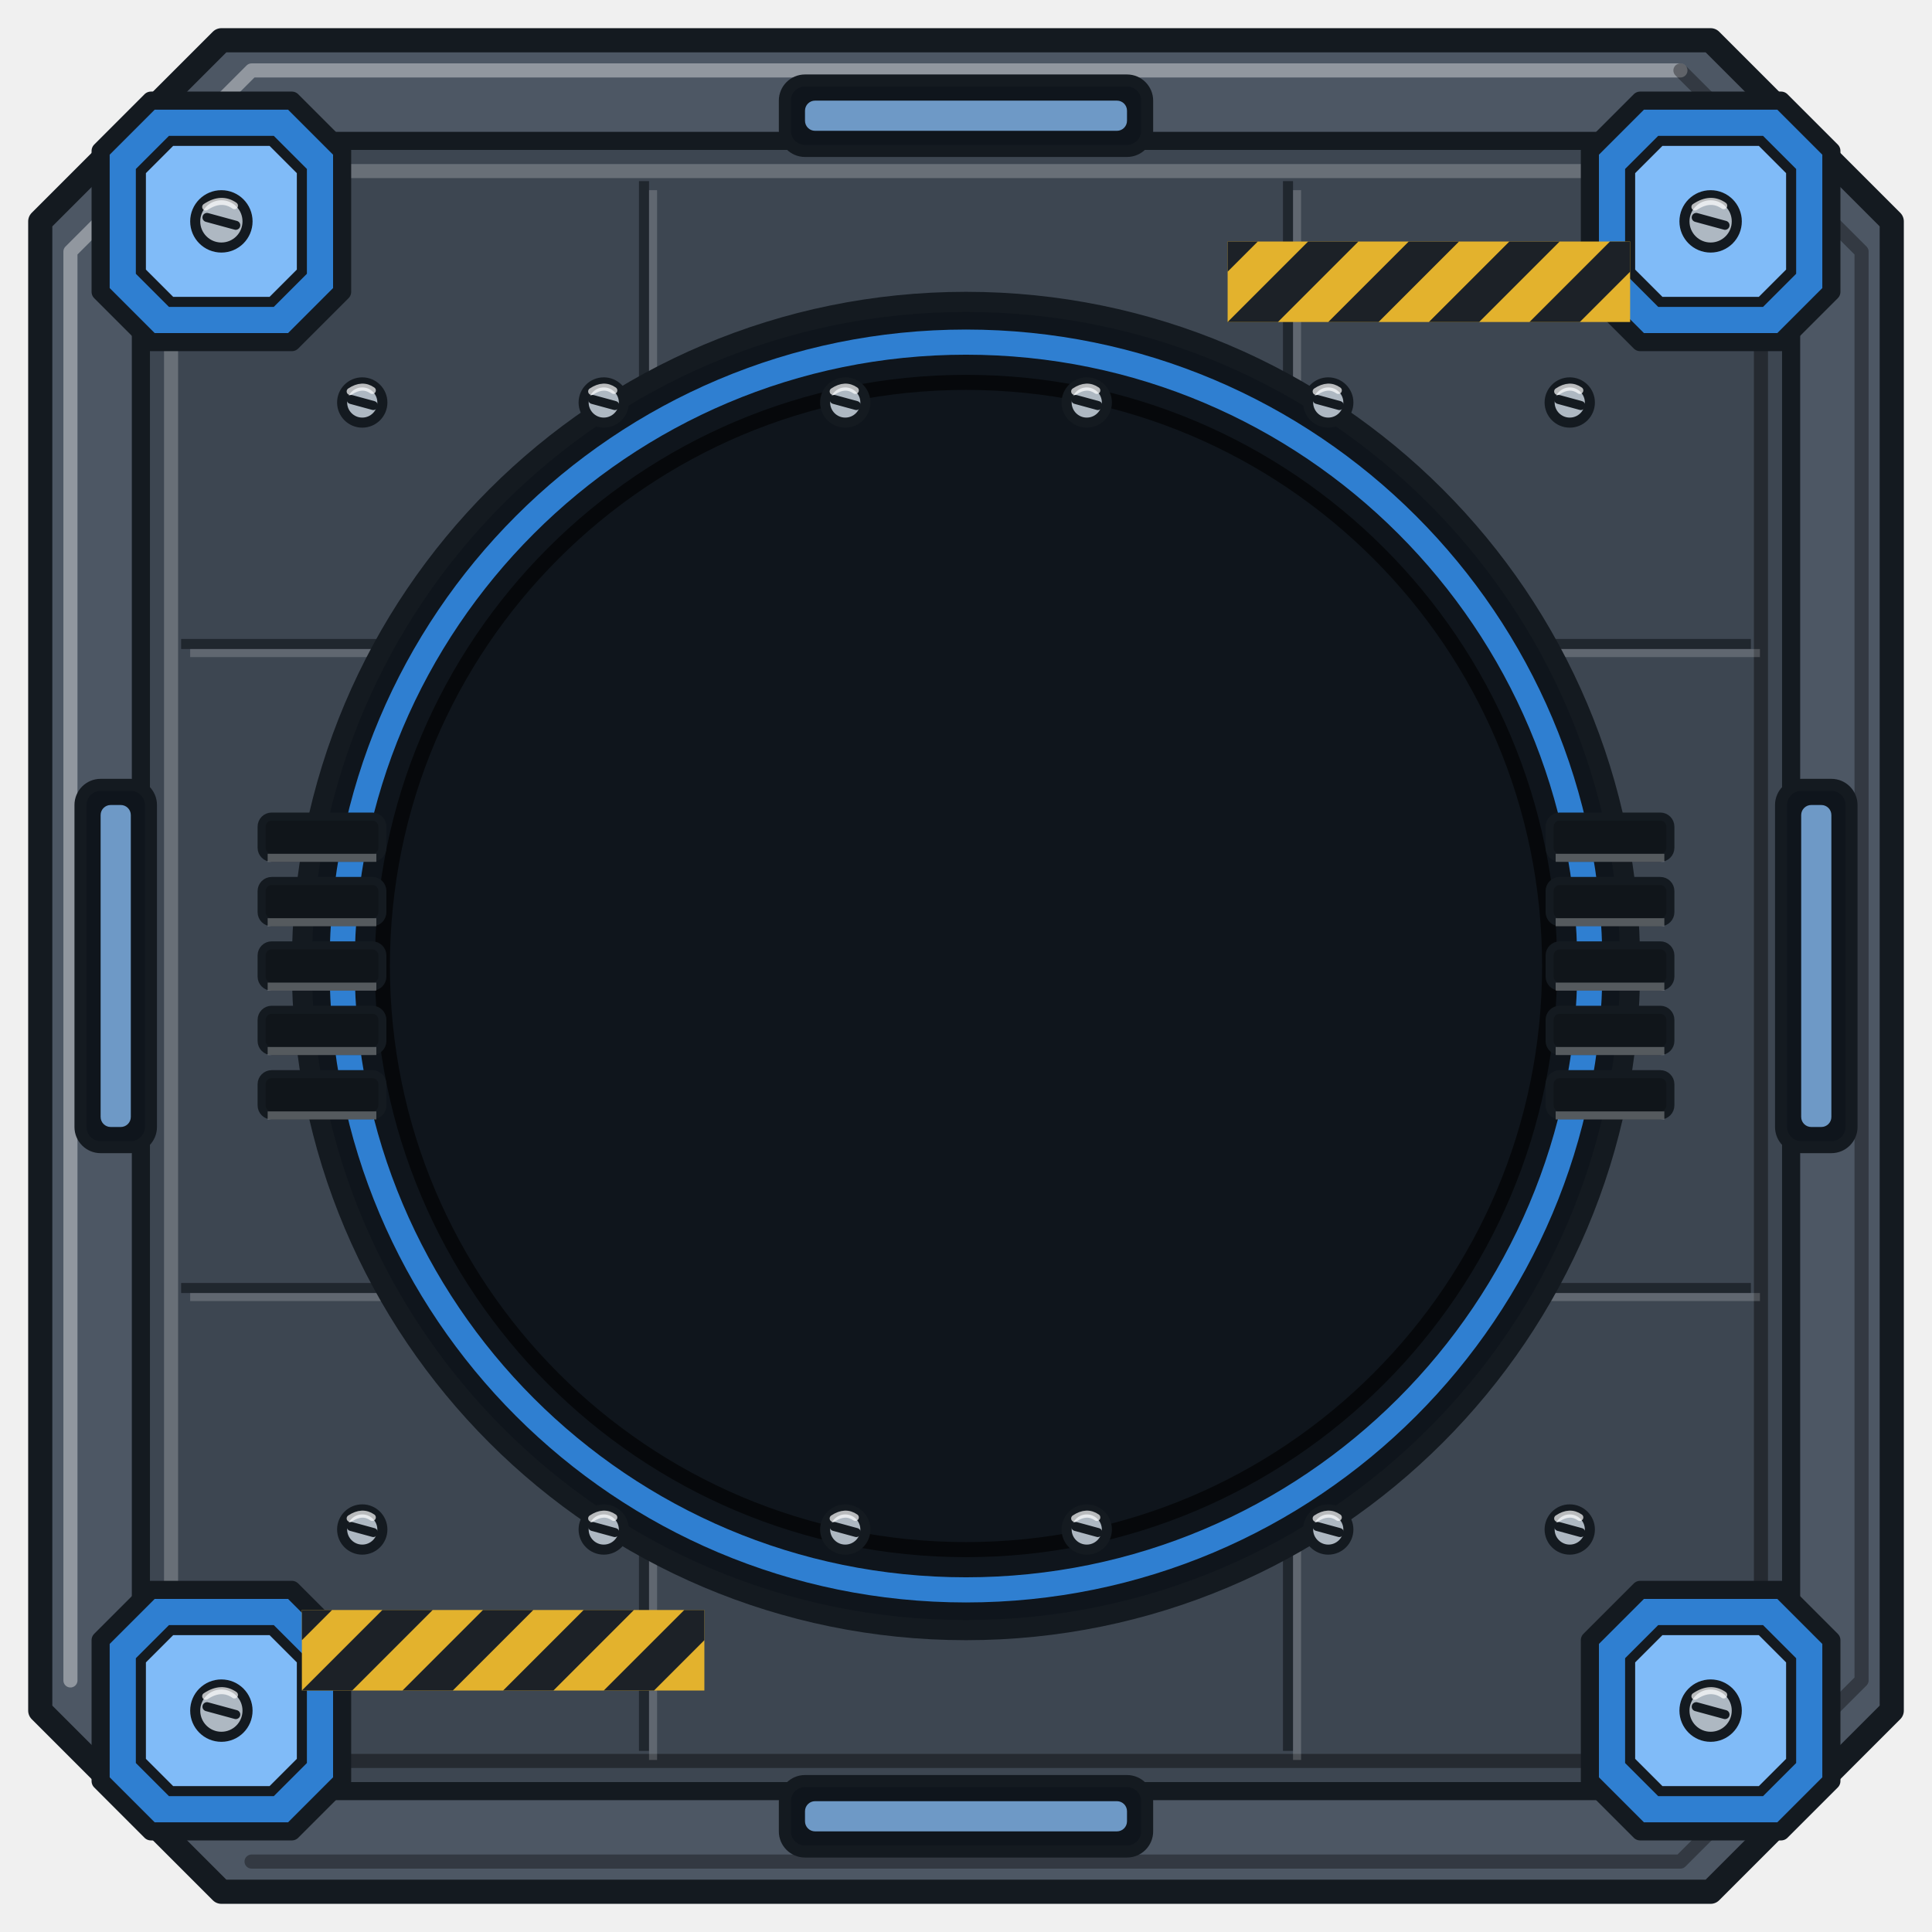
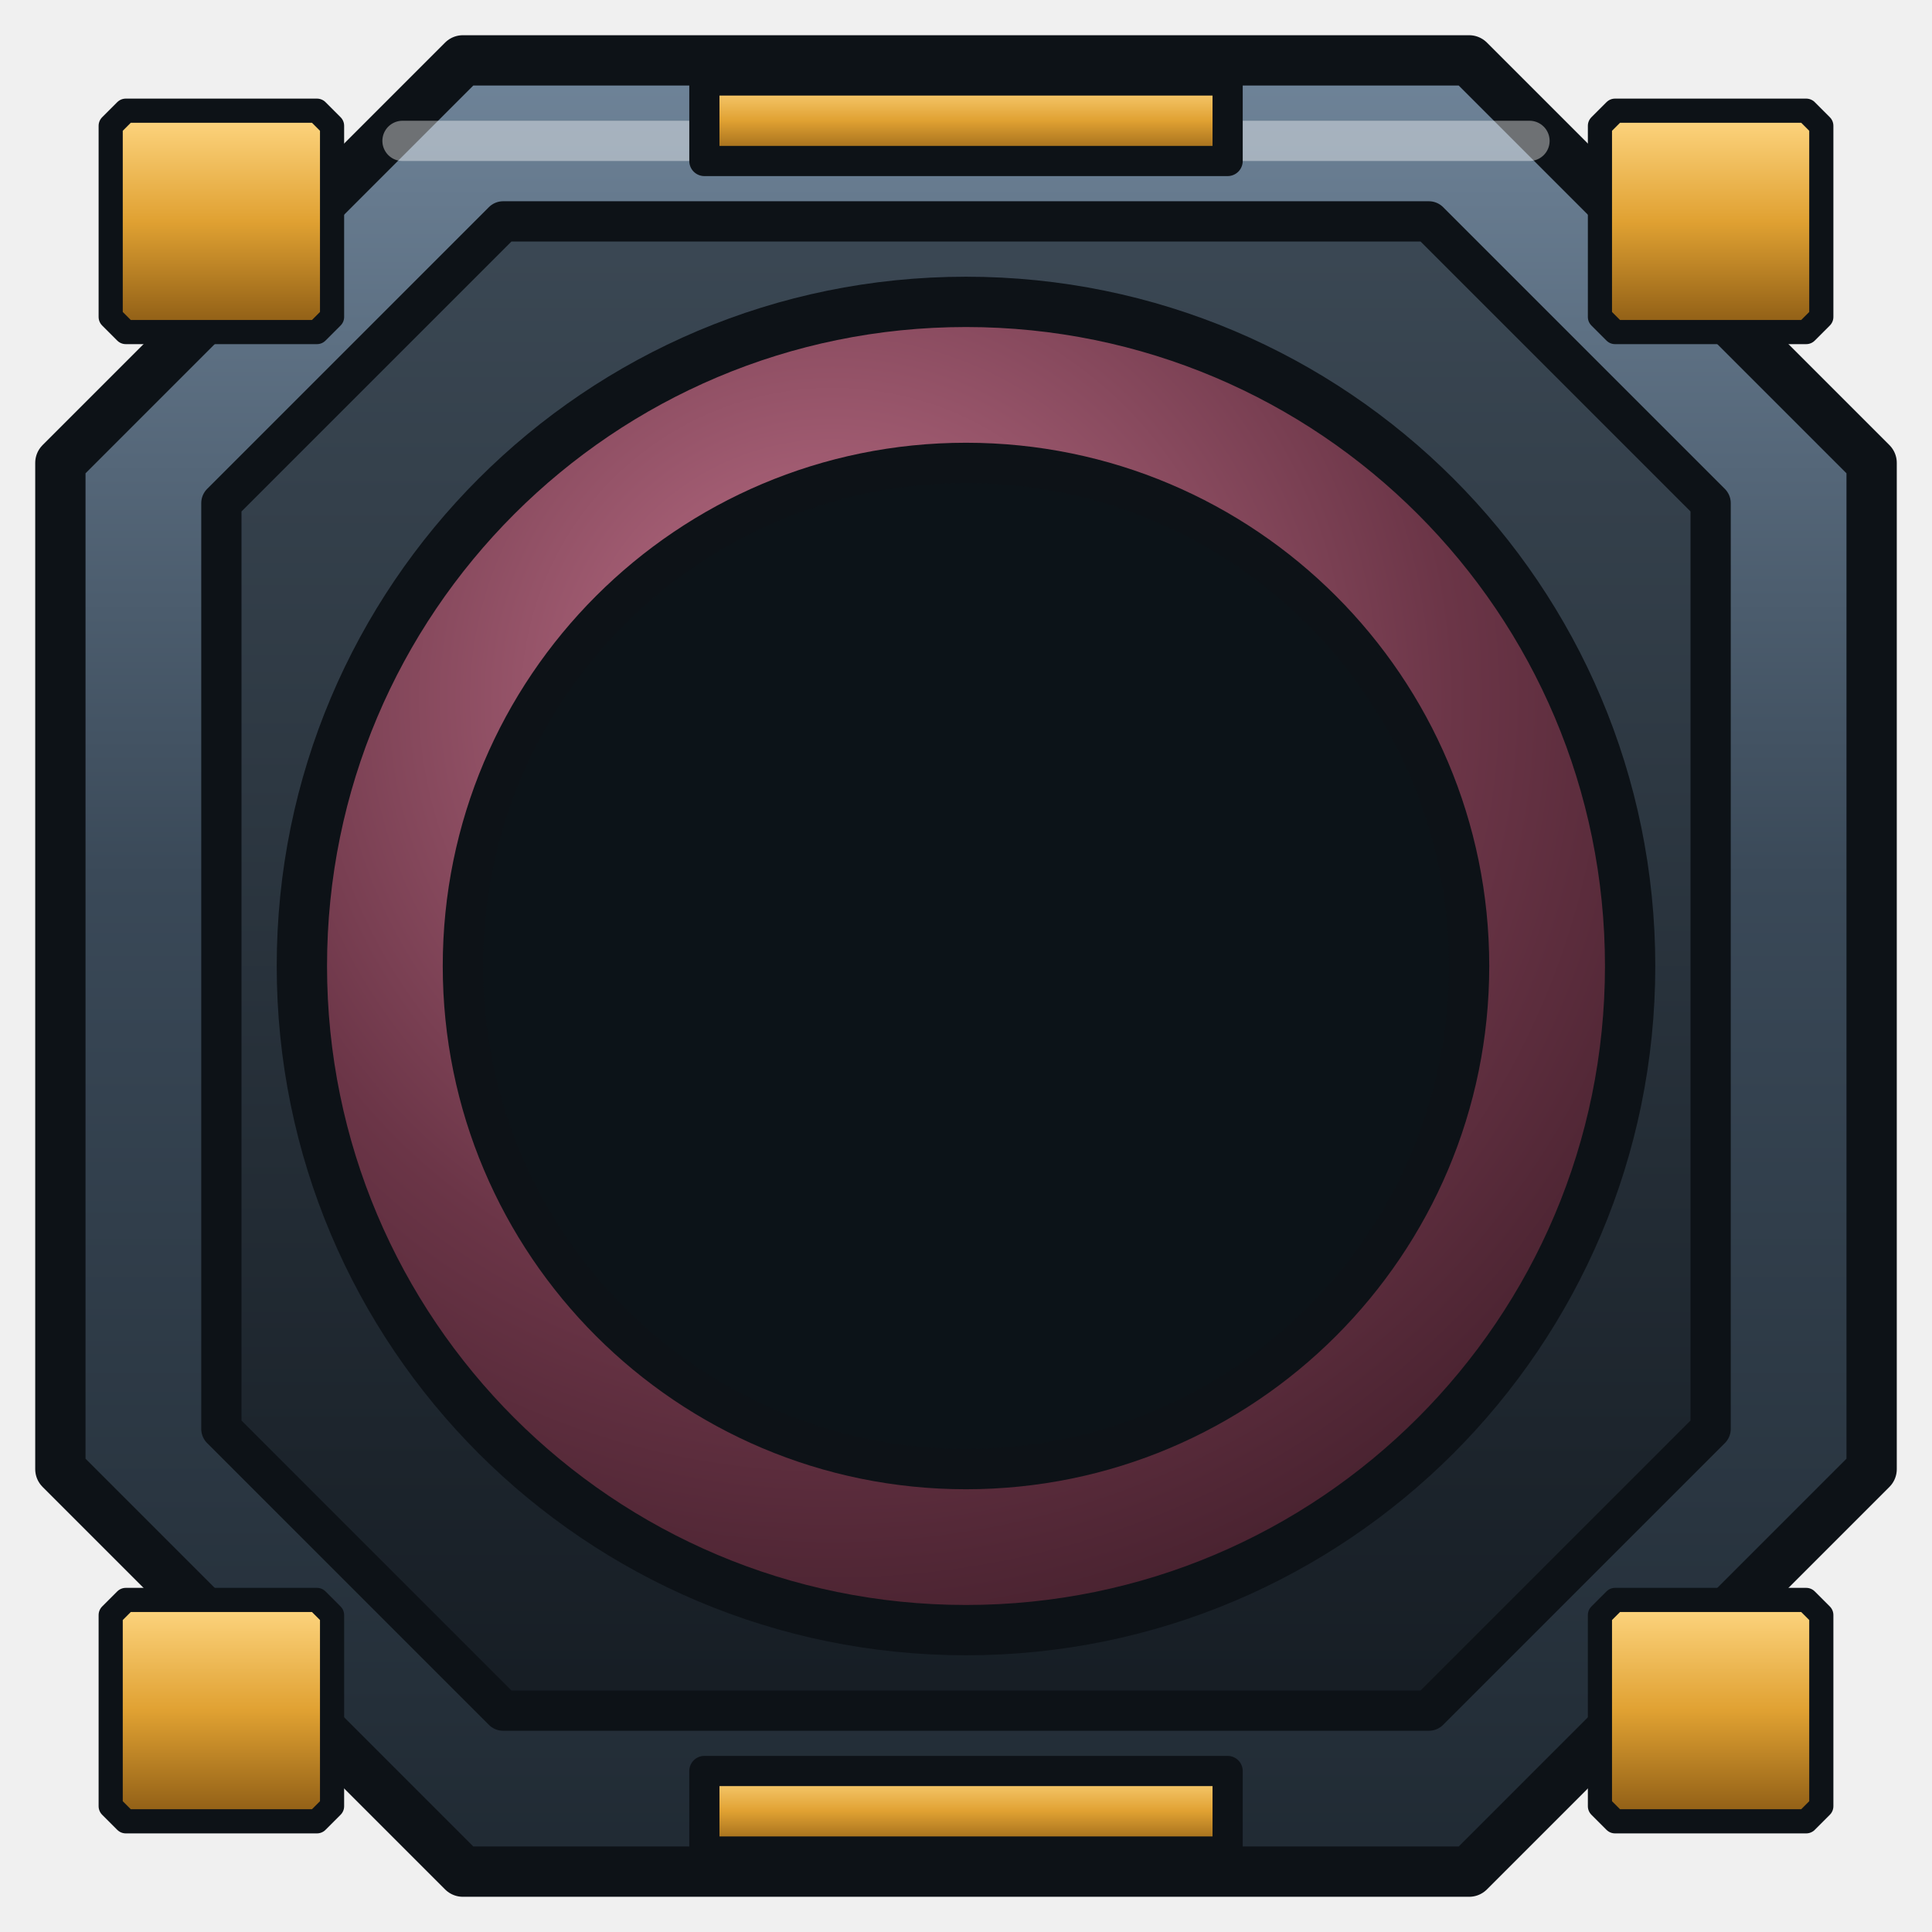
<svg xmlns="http://www.w3.org/2000/svg" viewBox="0 0 192 192" width="192" height="192">
-   <path d="M22 4 L170 4 L188 22 L188 170 L170 188 L22 188 L4 170 L4 22 Z" fill="#4d5764" stroke="#141a20" stroke-width="2.4" stroke-linejoin="round" />
-   <path d="M7 167 L7 25 L25 7 L167 7" fill="none" stroke="#ffffff" stroke-opacity="0.38" stroke-width="1.4" stroke-linejoin="round" stroke-linecap="round" />
-   <path d="M167 7 L185 25 L185 167 L167 185 L25 185" fill="none" stroke="#000000" stroke-opacity="0.34" stroke-width="1.4" stroke-linejoin="round" stroke-linecap="round" />
-   <path d="M26 14 L166 14 L178 26 L178 166 L166 178 L26 178 L14 166 L14 26 Z" fill="#3d4651" stroke="#141a20" stroke-width="1.8" stroke-linejoin="round" />
-   <path d="M17 163 L17 29 L29 17 L163 17" fill="none" stroke="#ffffff" stroke-opacity="0.22" stroke-width="1.4" stroke-linejoin="round" stroke-linecap="round" />
-   <path d="M163 17 L175 29 L175 163 L163 175 L29 175" fill="none" stroke="#000000" stroke-opacity="0.4" stroke-width="1.4" stroke-linejoin="round" stroke-linecap="round" />
-   <path d="M64 18 L64 174" stroke="#141a20" stroke-opacity=".7" stroke-width="1" />
-   <path d="M64.9 18.9 L64.9 174.9" stroke="#fff" stroke-opacity=".18" stroke-width=".8" />
-   <path d="M18 64 L174 64" stroke="#141a20" stroke-opacity=".7" stroke-width="1" />
-   <path d="M18.9 64.9 L174.9 64.9" stroke="#fff" stroke-opacity=".18" stroke-width=".8" />
-   <path d="M128 18 L128 174" stroke="#141a20" stroke-opacity=".7" stroke-width="1" />
-   <path d="M128.9 18.9 L128.9 174.9" stroke="#fff" stroke-opacity=".18" stroke-width=".8" />
-   <path d="M18 128 L174 128" stroke="#141a20" stroke-opacity=".7" stroke-width="1" />
-   <path d="M18.9 128.9 L174.9 128.9" stroke="#fff" stroke-opacity=".18" stroke-width=".8" />
-   <circle cx="96" cy="96" r="66" fill="#0f151c" stroke="#141a20" stroke-width="2" />
-   <circle cx="96" cy="96" r="62" fill="none" stroke="#2f7fd1" stroke-width="2.5" />
-   <circle cx="96" cy="96" r="58" fill="none" stroke="#000" stroke-opacity=".6" stroke-width="1.5" />
-   <path d="M15 10 L29 10 L34 15 L34 29 L29 34 L15 34 L10 29 L10 15 Z" fill="#2f7fd1" stroke="#141a20" stroke-width="1.8" stroke-linejoin="round" />
-   <path d="M17 14 L27 14 L30 17 L30 27 L27 30 L17 30 L14 27 L14 17 Z" fill="#8ec5ff" fill-opacity=".85" stroke="#141a20" stroke-width="1" />
-   <circle cx="22" cy="22" r="2.6" fill="#aeb8c2" stroke="#141a20" stroke-width="1" />
-   <path d="M20.57 21.61 L23.43 22.39" stroke="#141a20" stroke-width=".9" stroke-linecap="round" />
-   <path d="M20.44 20.57 Q22 19.53 23.3 20.44" fill="none" stroke="#fff" stroke-opacity=".7" stroke-width=".7" stroke-linecap="round" />
-   <path d="M163 10 L177 10 L182 15 L182 29 L177 34 L163 34 L158 29 L158 15 Z" fill="#2f7fd1" stroke="#141a20" stroke-width="1.8" stroke-linejoin="round" />
-   <path d="M165 14 L175 14 L178 17 L178 27 L175 30 L165 30 L162 27 L162 17 Z" fill="#8ec5ff" fill-opacity=".85" stroke="#141a20" stroke-width="1" />
-   <circle cx="170" cy="22" r="2.6" fill="#aeb8c2" stroke="#141a20" stroke-width="1" />
-   <path d="M168.57 21.61 L171.43 22.39" stroke="#141a20" stroke-width=".9" stroke-linecap="round" />
-   <path d="M168.44 20.57 Q170 19.53 171.3 20.44" fill="none" stroke="#fff" stroke-opacity=".7" stroke-width=".7" stroke-linecap="round" />
-   <path d="M15 158 L29 158 L34 163 L34 177 L29 182 L15 182 L10 177 L10 163 Z" fill="#2f7fd1" stroke="#141a20" stroke-width="1.8" stroke-linejoin="round" />
-   <path d="M17 162 L27 162 L30 165 L30 175 L27 178 L17 178 L14 175 L14 165 Z" fill="#8ec5ff" fill-opacity=".85" stroke="#141a20" stroke-width="1" />
-   <circle cx="22" cy="170" r="2.6" fill="#aeb8c2" stroke="#141a20" stroke-width="1" />
-   <path d="M20.57 169.61 L23.43 170.39" stroke="#141a20" stroke-width=".9" stroke-linecap="round" />
-   <path d="M20.44 168.57 Q22 167.53 23.3 168.44" fill="none" stroke="#fff" stroke-opacity=".7" stroke-width=".7" stroke-linecap="round" />
-   <path d="M163 158 L177 158 L182 163 L182 177 L177 182 L163 182 L158 177 L158 163 Z" fill="#2f7fd1" stroke="#141a20" stroke-width="1.8" stroke-linejoin="round" />
-   <path d="M165 162 L175 162 L178 165 L178 175 L175 178 L165 178 L162 175 L162 165 Z" fill="#8ec5ff" fill-opacity=".85" stroke="#141a20" stroke-width="1" />
-   <circle cx="170" cy="170" r="2.6" fill="#aeb8c2" stroke="#141a20" stroke-width="1" />
-   <path d="M168.57 169.61 L171.43 170.39" stroke="#141a20" stroke-width=".9" stroke-linecap="round" />
-   <path d="M168.44 168.57 Q170 167.53 171.3 168.44" fill="none" stroke="#fff" stroke-opacity=".7" stroke-width=".7" stroke-linecap="round" />
-   <rect x="78" y="8" width="36" height="7" rx="2" fill="#0f151c" stroke="#141a20" stroke-width="1.2" />
-   <rect x="80" y="10" width="32" height="3" rx="1" fill="#8ec5ff" fill-opacity=".75" />
-   <rect x="78" y="177" width="36" height="7" rx="2" fill="#0f151c" stroke="#141a20" stroke-width="1.2" />
-   <rect x="80" y="179" width="32" height="3" rx="1" fill="#8ec5ff" fill-opacity=".75" />
-   <rect x="8" y="78" width="7" height="36" rx="2" fill="#0f151c" stroke="#141a20" stroke-width="1.2" />
-   <rect x="10" y="80" width="3" height="32" rx="1" fill="#8ec5ff" fill-opacity=".75" />
-   <rect x="177" y="78" width="7" height="36" rx="2" fill="#0f151c" stroke="#141a20" stroke-width="1.2" />
-   <rect x="179" y="80" width="3" height="32" rx="1" fill="#8ec5ff" fill-opacity=".75" />
-   <clipPath id="hz1">
-     <rect x="30" y="160" width="40" height="8" />
-   </clipPath>
-   <g clip-path="url(#hz1)">
-     <rect x="30" y="160" width="40" height="8" fill="#e3b22d" />
-     <path d="M10 168 L15 168 L23 160 L18 160 Z" fill="#1c2127" />
-     <path d="M20 168 L25 168 L33 160 L28 160 Z" fill="#1c2127" />
-     <path d="M30 168 L35 168 L43 160 L38 160 Z" fill="#1c2127" />
-     <path d="M40 168 L45 168 L53 160 L48 160 Z" fill="#1c2127" />
-     <path d="M50 168 L55 168 L63 160 L58 160 Z" fill="#1c2127" />
-     <path d="M60 168 L65 168 L73 160 L68 160 Z" fill="#1c2127" />
-     <path d="M70 168 L75 168 L83 160 L78 160 Z" fill="#1c2127" />
-     <path d="M80 168 L85 168 L93 160 L88 160 Z" fill="#1c2127" />
-     <path d="M90 168 L95 168 L103 160 L98 160 Z" fill="#1c2127" />
-     <path d="M100 168 L105 168 L113 160 L108 160 Z" fill="#1c2127" />
-     <path d="M110 168 L115 168 L123 160 L118 160 Z" fill="#1c2127" />
-   </g>
-   <clipPath id="hz2">
-     <rect x="122" y="24" width="40" height="8" />
-   </clipPath>
-   <g clip-path="url(#hz2)">
-     <rect x="122" y="24" width="40" height="8" fill="#e3b22d" />
-     <path d="M102 32 L107 32 L115 24 L110 24 Z" fill="#1c2127" />
-     <path d="M112 32 L117 32 L125 24 L120 24 Z" fill="#1c2127" />
-     <path d="M122 32 L127 32 L135 24 L130 24 Z" fill="#1c2127" />
-     <path d="M132 32 L137 32 L145 24 L140 24 Z" fill="#1c2127" />
-     <path d="M142 32 L147 32 L155 24 L150 24 Z" fill="#1c2127" />
-     <path d="M152 32 L157 32 L165 24 L160 24 Z" fill="#1c2127" />
-     <path d="M162 32 L167 32 L175 24 L170 24 Z" fill="#1c2127" />
-     <path d="M172 32 L177 32 L185 24 L180 24 Z" fill="#1c2127" />
-     <path d="M182 32 L187 32 L195 24 L190 24 Z" fill="#1c2127" />
-     <path d="M192 32 L197 32 L205 24 L200 24 Z" fill="#1c2127" />
-     <path d="M202 32 L207 32 L215 24 L210 24 Z" fill="#1c2127" />
-   </g>
-   <circle cx="36" cy="40" r="2" fill="#aeb8c2" stroke="#141a20" stroke-width="1" />
-   <path d="M34.9 39.7 L37.1 40.3" stroke="#141a20" stroke-width=".9" stroke-linecap="round" />
-   <path d="M34.8 38.9 Q36 38.1 37 38.8" fill="none" stroke="#fff" stroke-opacity=".7" stroke-width=".7" stroke-linecap="round" />
-   <circle cx="60" cy="40" r="2" fill="#aeb8c2" stroke="#141a20" stroke-width="1" />
-   <path d="M58.9 39.7 L61.1 40.3" stroke="#141a20" stroke-width=".9" stroke-linecap="round" />
-   <path d="M58.8 38.9 Q60 38.1 61 38.8" fill="none" stroke="#fff" stroke-opacity=".7" stroke-width=".7" stroke-linecap="round" />
-   <circle cx="84" cy="40" r="2" fill="#aeb8c2" stroke="#141a20" stroke-width="1" />
-   <path d="M82.9 39.7 L85.1 40.3" stroke="#141a20" stroke-width=".9" stroke-linecap="round" />
-   <path d="M82.8 38.9 Q84 38.1 85 38.8" fill="none" stroke="#fff" stroke-opacity=".7" stroke-width=".7" stroke-linecap="round" />
-   <circle cx="108" cy="40" r="2" fill="#aeb8c2" stroke="#141a20" stroke-width="1" />
-   <path d="M106.9 39.7 L109.1 40.3" stroke="#141a20" stroke-width=".9" stroke-linecap="round" />
-   <path d="M106.8 38.9 Q108 38.1 109 38.8" fill="none" stroke="#fff" stroke-opacity=".7" stroke-width=".7" stroke-linecap="round" />
-   <circle cx="132" cy="40" r="2" fill="#aeb8c2" stroke="#141a20" stroke-width="1" />
-   <path d="M130.9 39.7 L133.1 40.3" stroke="#141a20" stroke-width=".9" stroke-linecap="round" />
-   <path d="M130.8 38.9 Q132 38.1 133 38.8" fill="none" stroke="#fff" stroke-opacity=".7" stroke-width=".7" stroke-linecap="round" />
-   <circle cx="156" cy="40" r="2" fill="#aeb8c2" stroke="#141a20" stroke-width="1" />
-   <path d="M154.9 39.7 L157.1 40.3" stroke="#141a20" stroke-width=".9" stroke-linecap="round" />
-   <path d="M154.8 38.9 Q156 38.1 157 38.8" fill="none" stroke="#fff" stroke-opacity=".7" stroke-width=".7" stroke-linecap="round" />
-   <circle cx="36" cy="152" r="2" fill="#aeb8c2" stroke="#141a20" stroke-width="1" />
-   <path d="M34.9 151.7 L37.1 152.3" stroke="#141a20" stroke-width=".9" stroke-linecap="round" />
-   <path d="M34.8 150.9 Q36 150.1 37 150.8" fill="none" stroke="#fff" stroke-opacity=".7" stroke-width=".7" stroke-linecap="round" />
-   <circle cx="60" cy="152" r="2" fill="#aeb8c2" stroke="#141a20" stroke-width="1" />
-   <path d="M58.9 151.7 L61.1 152.3" stroke="#141a20" stroke-width=".9" stroke-linecap="round" />
-   <path d="M58.8 150.9 Q60 150.1 61 150.8" fill="none" stroke="#fff" stroke-opacity=".7" stroke-width=".7" stroke-linecap="round" />
-   <circle cx="84" cy="152" r="2" fill="#aeb8c2" stroke="#141a20" stroke-width="1" />
-   <path d="M82.9 151.7 L85.1 152.3" stroke="#141a20" stroke-width=".9" stroke-linecap="round" />
-   <path d="M82.8 150.9 Q84 150.1 85 150.8" fill="none" stroke="#fff" stroke-opacity=".7" stroke-width=".7" stroke-linecap="round" />
-   <circle cx="108" cy="152" r="2" fill="#aeb8c2" stroke="#141a20" stroke-width="1" />
-   <path d="M106.9 151.7 L109.1 152.3" stroke="#141a20" stroke-width=".9" stroke-linecap="round" />
-   <path d="M106.8 150.9 Q108 150.1 109 150.8" fill="none" stroke="#fff" stroke-opacity=".7" stroke-width=".7" stroke-linecap="round" />
-   <circle cx="132" cy="152" r="2" fill="#aeb8c2" stroke="#141a20" stroke-width="1" />
-   <path d="M130.9 151.7 L133.1 152.3" stroke="#141a20" stroke-width=".9" stroke-linecap="round" />
-   <path d="M130.8 150.9 Q132 150.1 133 150.8" fill="none" stroke="#fff" stroke-opacity=".7" stroke-width=".7" stroke-linecap="round" />
-   <circle cx="156" cy="152" r="2" fill="#aeb8c2" stroke="#141a20" stroke-width="1" />
-   <path d="M154.9 151.7 L157.1 152.3" stroke="#141a20" stroke-width=".9" stroke-linecap="round" />
-   <path d="M154.8 150.9 Q156 150.1 157 150.8" fill="none" stroke="#fff" stroke-opacity=".7" stroke-width=".7" stroke-linecap="round" />
-   <rect x="26" y="81.15" width="12" height="4.1" rx="1" fill="#10151a" stroke="#141a20" stroke-width=".8" />
-   <path d="M26.6 85.25 L37.4 85.25" stroke="#fff" stroke-opacity=".28" stroke-width=".8" />
-   <rect x="26" y="87.55" width="12" height="4.1" rx="1" fill="#10151a" stroke="#141a20" stroke-width=".8" />
-   <path d="M26.6 91.65 L37.4 91.65" stroke="#fff" stroke-opacity=".28" stroke-width=".8" />
-   <rect x="26" y="93.95" width="12" height="4.1" rx="1" fill="#10151a" stroke="#141a20" stroke-width=".8" />
-   <path d="M26.6 98.05 L37.4 98.05" stroke="#fff" stroke-opacity=".28" stroke-width=".8" />
-   <rect x="26" y="100.35" width="12" height="4.1" rx="1" fill="#10151a" stroke="#141a20" stroke-width=".8" />
-   <path d="M26.6 104.45 L37.4 104.45" stroke="#fff" stroke-opacity=".28" stroke-width=".8" />
-   <rect x="26" y="106.75" width="12" height="4.1" rx="1" fill="#10151a" stroke="#141a20" stroke-width=".8" />
-   <path d="M26.6 110.85 L37.4 110.85" stroke="#fff" stroke-opacity=".28" stroke-width=".8" />
-   <rect x="154" y="81.15" width="12" height="4.1" rx="1" fill="#10151a" stroke="#141a20" stroke-width=".8" />
-   <path d="M154.6 85.25 L165.4 85.25" stroke="#fff" stroke-opacity=".28" stroke-width=".8" />
-   <rect x="154" y="87.55" width="12" height="4.1" rx="1" fill="#10151a" stroke="#141a20" stroke-width=".8" />
-   <path d="M154.6 91.65 L165.4 91.65" stroke="#fff" stroke-opacity=".28" stroke-width=".8" />
-   <rect x="154" y="93.95" width="12" height="4.1" rx="1" fill="#10151a" stroke="#141a20" stroke-width=".8" />
-   <path d="M154.6 98.05 L165.4 98.05" stroke="#fff" stroke-opacity=".28" stroke-width=".8" />
-   <rect x="154" y="100.35" width="12" height="4.1" rx="1" fill="#10151a" stroke="#141a20" stroke-width=".8" />
-   <path d="M154.6 104.45 L165.4 104.45" stroke="#fff" stroke-opacity=".28" stroke-width=".8" />
-   <rect x="154" y="106.75" width="12" height="4.1" rx="1" fill="#10151a" stroke="#141a20" stroke-width=".8" />
-   <path d="M154.6 110.85 L165.4 110.85" stroke="#fff" stroke-opacity=".28" stroke-width=".8" />
+   <defs>
+     <linearGradient id="co-steel" x1="0" y1="0" x2="0" y2="1">
+       <stop offset="0" stop-color="#6f8499" />
+       <stop offset="0.45" stop-color="#3a4958" />
+       <stop offset="1" stop-color="#202a33" />
+     </linearGradient>
+     <linearGradient id="co-steeld" x1="0" y1="0" x2="0" y2="1">
+       <stop offset="0" stop-color="#3b4854" />
+       <stop offset="1" stop-color="#161d24" />
+     </linearGradient>
+     <radialGradient id="co-plum" cx="0.4" cy="0.3" r="0.85">
+       <stop offset="0" stop-color="#c0728a" />
+       <stop offset="0.55" stop-color="#6b3547" />
+       <stop offset="1" stop-color="#361823" />
+     </radialGradient>
+     <linearGradient id="co-plumf" x1="0" y1="0" x2="0" y2="1">
+       <stop offset="0" stop-color="#a85b73" />
+       <stop offset="1" stop-color="#4a2230" />
+     </linearGradient>
+     <linearGradient id="co-amber" x1="0" y1="0" x2="0" y2="1">
+       <stop offset="0" stop-color="#ffd884" />
+       <stop offset="0.5" stop-color="#e0a132" />
+       <stop offset="1" stop-color="#8a5a14" />
+     </linearGradient>
+     <radialGradient id="co-teal" cx="0.4" cy="0.4" r="0.6">
+       <stop offset="0" stop-color="#effffb" />
+       <stop offset="0.4" stop-color="#52f5cf" />
+       <stop offset="1" stop-color="#0c5c4b" />
+     </radialGradient>
+     <radialGradient id="co-ember" cx="0.4" cy="0.4" r="0.6">
+       <stop offset="0" stop-color="#fff2d0" />
+       <stop offset="0.35" stop-color="#ff9a4a" />
+       <stop offset="1" stop-color="#8a1d10" />
+     </radialGradient>
+   </defs>
+   <path d="M46 6 L146 6 L186 46 L186 146 L146 186 L46 186 L6 146 L6 46 Z" fill="url(#co-steel)" stroke="#0d1217" stroke-width="5" stroke-linejoin="round" stroke-linecap="round" />
+   <path d="M40 14H152" fill="none" stroke="#ffffff" stroke-opacity="0.4" stroke-width="4" stroke-linecap="round" stroke-linejoin="round" />
+   <path d="M50 22 L142 22 L170 50 L170 142 L142 170 L50 170 L22 142 L22 50 Z" fill="url(#co-steeld)" stroke="#0d1217" stroke-width="4" stroke-linejoin="round" stroke-linecap="round" />
+   <circle cx="96" cy="96" r="66" fill="url(#co-plum)" stroke="#0d1217" stroke-width="5" />
+   <circle cx="96" cy="96" r="50" fill="#0c1318" stroke="#0d1217" stroke-width="4" />
+   <path d="M11 12.5L12.5 11H31.5L33 12.5V31.5L31.5 33H12.5L11 31.5Z" fill="url(#co-amber)" stroke="#0d1217" stroke-width="2.4" stroke-linejoin="round" stroke-linecap="round" />
+   <path d="M159 12.5L160.5 11H179.5L181 12.5V31.5L179.5 33H160.5L159 31.5Z" fill="url(#co-amber)" stroke="#0d1217" stroke-width="2.4" stroke-linejoin="round" stroke-linecap="round" />
+   <path d="M11 160.5L12.5 159H31.5L33 160.5V179.5L31.5 181H12.5L11 179.5Z" fill="url(#co-amber)" stroke="#0d1217" stroke-width="2.4" stroke-linejoin="round" stroke-linecap="round" />
+   <path d="M159 160.5L160.5 159H179.5L181 160.5V179.5L179.5 181H160.5L159 179.5Z" fill="url(#co-amber)" stroke="#0d1217" stroke-width="2.4" stroke-linejoin="round" stroke-linecap="round" />
+   <path d="M70 8H122V16H70Z" fill="url(#co-amber)" stroke="#0d1217" stroke-width="3" stroke-linejoin="round" stroke-linecap="round" />
+   <path d="M70 176H122V184H70Z" fill="url(#co-amber)" stroke="#0d1217" stroke-width="3" stroke-linejoin="round" stroke-linecap="round" />
</svg>
